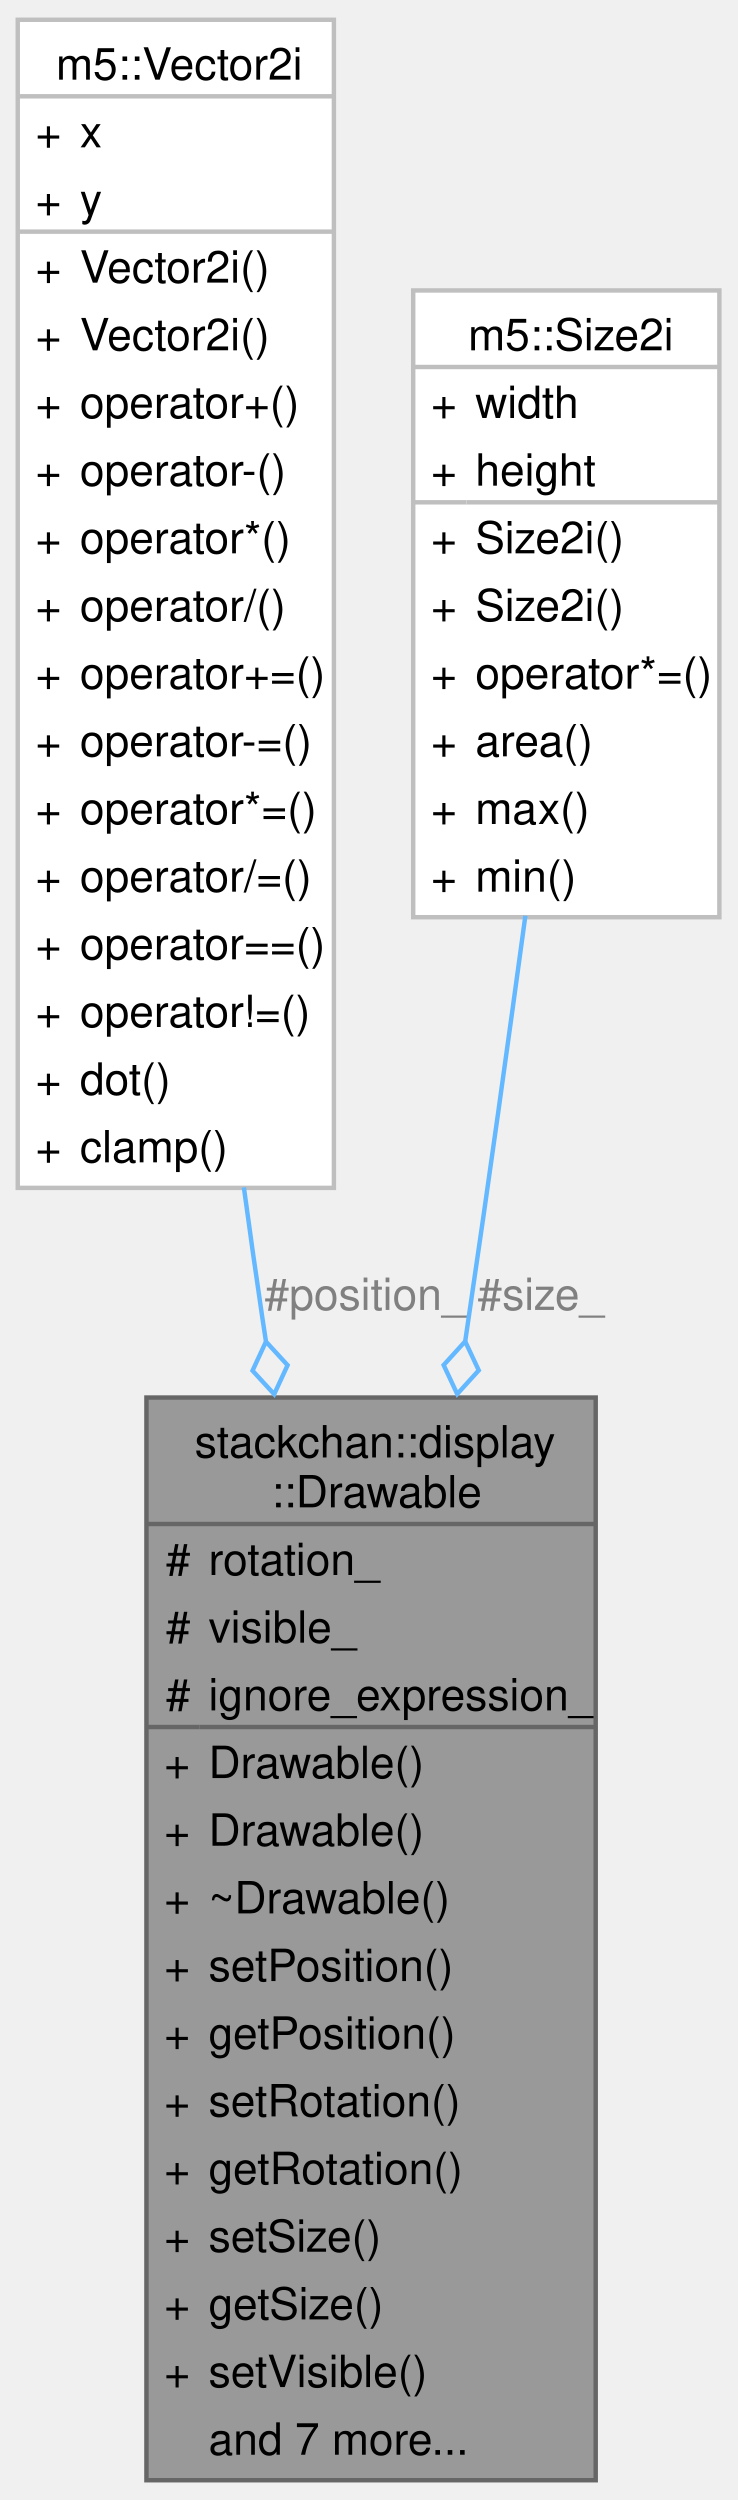
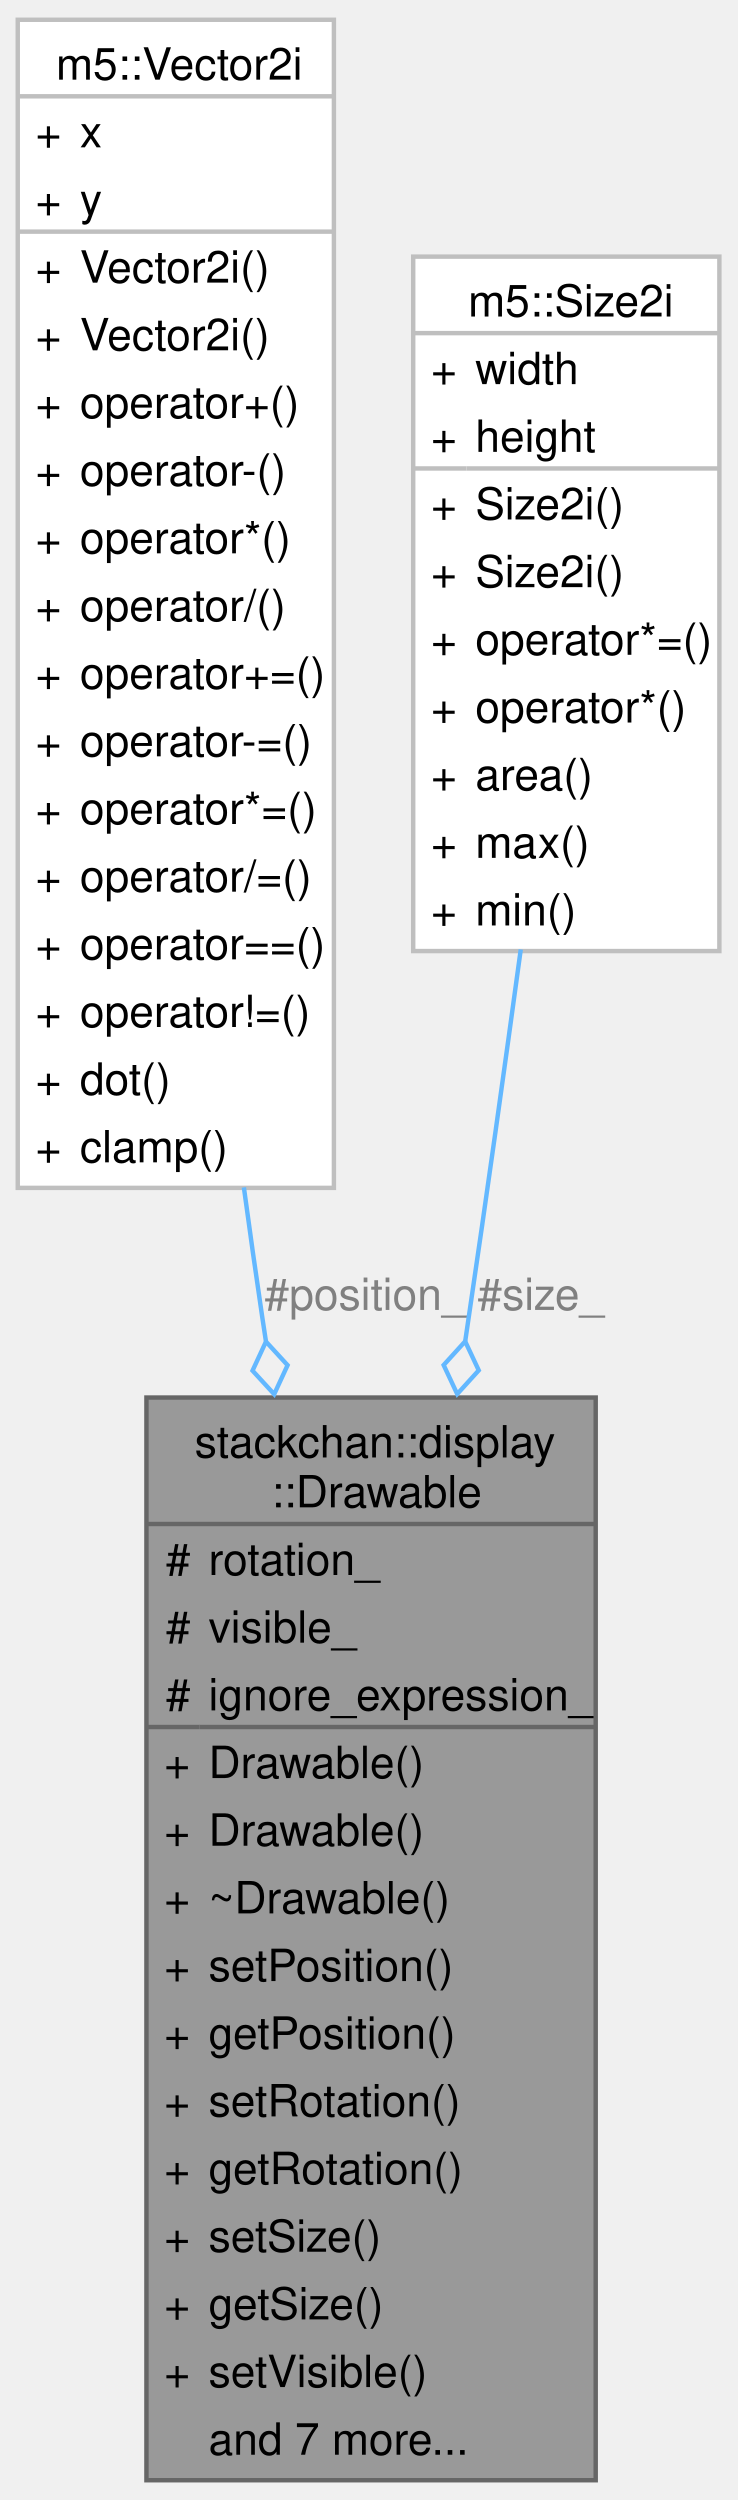
<svg xmlns="http://www.w3.org/2000/svg" xmlns:xlink="http://www.w3.org/1999/xlink" width="166pt" height="563pt" viewBox="0.00 0.00 166.12 562.50">
  <g id="graph0" class="graph" transform="scale(1 1) rotate(0) translate(4 558.5)">
    <g id="Node000001" class="node">
      <g id="a_Node000001">
        <a xlink:title=" ">
          <polygon fill="#999999" stroke="none" points="130.25,-244 29,-244 29,0 130.25,0 130.25,-244" />
          <text text-anchor="start" x="39.88" y="-230.5" font-family="Helvetica,sans-Serif" font-size="10.00">stackchan::display</text>
          <text text-anchor="start" x="57.12" y="-219.25" font-family="Helvetica,sans-Serif" font-size="10.00">::Drawable</text>
          <text text-anchor="start" x="33.38" y="-204" font-family="Helvetica,sans-Serif" font-size="10.00">#</text>
          <text text-anchor="start" x="43" y="-204" font-family="Helvetica,sans-Serif" font-size="10.00">rotation_</text>
          <text text-anchor="start" x="33.38" y="-188.75" font-family="Helvetica,sans-Serif" font-size="10.00">#</text>
          <text text-anchor="start" x="43" y="-188.75" font-family="Helvetica,sans-Serif" font-size="10.00">visible_</text>
          <text text-anchor="start" x="33.38" y="-173.5" font-family="Helvetica,sans-Serif" font-size="10.00">#</text>
          <text text-anchor="start" x="43" y="-173.5" font-family="Helvetica,sans-Serif" font-size="10.00">ignore_expression_</text>
          <text text-anchor="start" x="33" y="-158.25" font-family="Helvetica,sans-Serif" font-size="10.00">+</text>
          <text text-anchor="start" x="43" y="-158.25" font-family="Helvetica,sans-Serif" font-size="10.00">Drawable()</text>
          <text text-anchor="start" x="33" y="-143" font-family="Helvetica,sans-Serif" font-size="10.00">+</text>
          <text text-anchor="start" x="43" y="-143" font-family="Helvetica,sans-Serif" font-size="10.00">Drawable()</text>
          <text text-anchor="start" x="33" y="-127.75" font-family="Helvetica,sans-Serif" font-size="10.00">+</text>
          <text text-anchor="start" x="43" y="-127.75" font-family="Helvetica,sans-Serif" font-size="10.00">~Drawable()</text>
          <text text-anchor="start" x="33" y="-112.5" font-family="Helvetica,sans-Serif" font-size="10.00">+</text>
          <text text-anchor="start" x="43" y="-112.5" font-family="Helvetica,sans-Serif" font-size="10.00">setPosition()</text>
          <text text-anchor="start" x="33" y="-97.25" font-family="Helvetica,sans-Serif" font-size="10.00">+</text>
          <text text-anchor="start" x="43" y="-97.25" font-family="Helvetica,sans-Serif" font-size="10.00">getPosition()</text>
          <text text-anchor="start" x="33" y="-82" font-family="Helvetica,sans-Serif" font-size="10.00">+</text>
          <text text-anchor="start" x="43" y="-82" font-family="Helvetica,sans-Serif" font-size="10.00">setRotation()</text>
          <text text-anchor="start" x="33" y="-66.75" font-family="Helvetica,sans-Serif" font-size="10.00">+</text>
          <text text-anchor="start" x="43" y="-66.75" font-family="Helvetica,sans-Serif" font-size="10.00">getRotation()</text>
          <text text-anchor="start" x="33" y="-51.5" font-family="Helvetica,sans-Serif" font-size="10.00">+</text>
          <text text-anchor="start" x="43" y="-51.5" font-family="Helvetica,sans-Serif" font-size="10.00">setSize()</text>
          <text text-anchor="start" x="33" y="-36.25" font-family="Helvetica,sans-Serif" font-size="10.00">+</text>
          <text text-anchor="start" x="43" y="-36.25" font-family="Helvetica,sans-Serif" font-size="10.00">getSize()</text>
          <text text-anchor="start" x="33" y="-21" font-family="Helvetica,sans-Serif" font-size="10.00">+</text>
          <text text-anchor="start" x="43" y="-21" font-family="Helvetica,sans-Serif" font-size="10.00">setVisible()</text>
          <text text-anchor="start" x="43" y="-5.75" font-family="Helvetica,sans-Serif" font-size="10.00">and 7 more...</text>
          <polygon fill="#666666" stroke="#666666" points="29,-215.5 29,-215.5 130.25,-215.5 130.25,-215.5 29,-215.5" />
          <polygon fill="#666666" stroke="#666666" points="29,-169.75 29,-169.75 41,-169.75 41,-169.75 29,-169.75" />
          <polygon fill="#666666" stroke="#666666" points="41,-169.75 41,-169.75 130.25,-169.75 130.25,-169.75 41,-169.75" />
          <polygon fill="none" stroke="#666666" points="29,0 29,-244 130.25,-244 130.25,0 29,0" />
        </a>
      </g>
    </g>
    <g id="Node000002" class="node">
      <g id="a_Node000002">
        <a xlink:href="classm5_1_1_vector2i.html" target="_top" xlink:title=" ">
          <polygon fill="white" stroke="none" points="71.25,-554.5 0,-554.5 0,-291.25 71.25,-291.25 71.25,-554.5" />
          <text text-anchor="start" x="8.62" y="-541" font-family="Helvetica,sans-Serif" font-size="10.00">m5::Vector2i</text>
          <text text-anchor="start" x="4" y="-525.75" font-family="Helvetica,sans-Serif" font-size="10.00">+</text>
          <text text-anchor="start" x="14" y="-525.75" font-family="Helvetica,sans-Serif" font-size="10.00">x</text>
          <text text-anchor="start" x="4" y="-510.5" font-family="Helvetica,sans-Serif" font-size="10.00">+</text>
          <text text-anchor="start" x="14" y="-510.5" font-family="Helvetica,sans-Serif" font-size="10.00">y</text>
          <text text-anchor="start" x="4" y="-495.25" font-family="Helvetica,sans-Serif" font-size="10.00">+</text>
          <text text-anchor="start" x="14" y="-495.25" font-family="Helvetica,sans-Serif" font-size="10.00">Vector2i()</text>
          <text text-anchor="start" x="4" y="-480" font-family="Helvetica,sans-Serif" font-size="10.00">+</text>
          <text text-anchor="start" x="14" y="-480" font-family="Helvetica,sans-Serif" font-size="10.00">Vector2i()</text>
          <text text-anchor="start" x="4" y="-464.75" font-family="Helvetica,sans-Serif" font-size="10.00">+</text>
          <text text-anchor="start" x="14" y="-464.75" font-family="Helvetica,sans-Serif" font-size="10.00">operator+()</text>
          <text text-anchor="start" x="4" y="-449.5" font-family="Helvetica,sans-Serif" font-size="10.00">+</text>
          <text text-anchor="start" x="14" y="-449.5" font-family="Helvetica,sans-Serif" font-size="10.00">operator-()</text>
          <text text-anchor="start" x="4" y="-434.25" font-family="Helvetica,sans-Serif" font-size="10.00">+</text>
          <text text-anchor="start" x="14" y="-434.25" font-family="Helvetica,sans-Serif" font-size="10.00">operator*()</text>
          <text text-anchor="start" x="4" y="-419" font-family="Helvetica,sans-Serif" font-size="10.00">+</text>
          <text text-anchor="start" x="14" y="-419" font-family="Helvetica,sans-Serif" font-size="10.00">operator/()</text>
          <text text-anchor="start" x="4" y="-403.75" font-family="Helvetica,sans-Serif" font-size="10.00">+</text>
          <text text-anchor="start" x="14" y="-403.75" font-family="Helvetica,sans-Serif" font-size="10.00">operator+=()</text>
          <text text-anchor="start" x="4" y="-388.5" font-family="Helvetica,sans-Serif" font-size="10.00">+</text>
          <text text-anchor="start" x="14" y="-388.5" font-family="Helvetica,sans-Serif" font-size="10.00">operator-=()</text>
          <text text-anchor="start" x="4" y="-373.25" font-family="Helvetica,sans-Serif" font-size="10.00">+</text>
          <text text-anchor="start" x="14" y="-373.25" font-family="Helvetica,sans-Serif" font-size="10.00">operator*=()</text>
          <text text-anchor="start" x="4" y="-358" font-family="Helvetica,sans-Serif" font-size="10.00">+</text>
          <text text-anchor="start" x="14" y="-358" font-family="Helvetica,sans-Serif" font-size="10.00">operator/=()</text>
          <text text-anchor="start" x="4" y="-342.75" font-family="Helvetica,sans-Serif" font-size="10.00">+</text>
          <text text-anchor="start" x="14" y="-342.75" font-family="Helvetica,sans-Serif" font-size="10.00">operator==()</text>
          <text text-anchor="start" x="4" y="-327.5" font-family="Helvetica,sans-Serif" font-size="10.00">+</text>
          <text text-anchor="start" x="14" y="-327.5" font-family="Helvetica,sans-Serif" font-size="10.00">operator!=()</text>
          <text text-anchor="start" x="4" y="-312.25" font-family="Helvetica,sans-Serif" font-size="10.00">+</text>
          <text text-anchor="start" x="14" y="-312.25" font-family="Helvetica,sans-Serif" font-size="10.00">dot()</text>
          <text text-anchor="start" x="4" y="-297" font-family="Helvetica,sans-Serif" font-size="10.00">+</text>
          <text text-anchor="start" x="14" y="-297" font-family="Helvetica,sans-Serif" font-size="10.00">clamp()</text>
          <polygon fill="#bfbfbf" stroke="#bfbfbf" points="0,-537.25 0,-537.25 71.25,-537.25 71.25,-537.25 0,-537.25" />
          <polygon fill="#bfbfbf" stroke="#bfbfbf" points="0,-506.75 0,-506.75 12,-506.75 12,-506.75 0,-506.75" />
          <polygon fill="#bfbfbf" stroke="#bfbfbf" points="12,-506.75 12,-506.75 71.25,-506.75 71.25,-506.75 12,-506.75" />
          <polygon fill="none" stroke="#bfbfbf" points="0,-291.25 0,-554.5 71.25,-554.5 71.25,-291.25 0,-291.25" />
        </a>
      </g>
    </g>
    <g id="edge1_Node000001_Node000002" class="edge">
      <g id="a_edge1_Node000001_Node000002">
        <a xlink:title=" ">
          <path fill="none" stroke="#63b8ff" d="M50.96,-291.36C52.31,-281.41 53.7,-271.54 55.12,-262 55.39,-260.24 55.66,-258.46 55.93,-256.68" />
          <polygon fill="none" stroke="#63b8ff" points="55.94,-256.6 52.91,-250.06 57.79,-244.75 60.81,-251.29 55.94,-256.6" />
        </a>
      </g>
      <text text-anchor="middle" x="78.38" y="-263.75" font-family="Helvetica,sans-Serif" font-size="10.00" fill="grey"> #position_</text>
    </g>
    <g id="Node000003" class="node">
      <g id="a_Node000003">
        <a xlink:href="classm5_1_1_size2i.html" target="_top" xlink:title=" ">
-           <polygon fill="white" stroke="none" points="158.12,-493.5 89.12,-493.5 89.12,-352.25 158.12,-352.25 158.12,-493.5" />
-           <text text-anchor="start" x="101.5" y="-480" font-family="Helvetica,sans-Serif" font-size="10.00">m5::Size2i</text>
-           <text text-anchor="start" x="93.12" y="-464.75" font-family="Helvetica,sans-Serif" font-size="10.00">+</text>
-           <text text-anchor="start" x="103.12" y="-464.75" font-family="Helvetica,sans-Serif" font-size="10.00">width</text>
-           <text text-anchor="start" x="93.12" y="-449.5" font-family="Helvetica,sans-Serif" font-size="10.00">+</text>
-           <text text-anchor="start" x="103.12" y="-449.5" font-family="Helvetica,sans-Serif" font-size="10.00">height</text>
-           <text text-anchor="start" x="93.12" y="-434.25" font-family="Helvetica,sans-Serif" font-size="10.00">+</text>
-           <text text-anchor="start" x="103.12" y="-434.25" font-family="Helvetica,sans-Serif" font-size="10.00">Size2i()</text>
-           <text text-anchor="start" x="93.12" y="-419" font-family="Helvetica,sans-Serif" font-size="10.00">+</text>
-           <text text-anchor="start" x="103.12" y="-419" font-family="Helvetica,sans-Serif" font-size="10.00">Size2i()</text>
-           <text text-anchor="start" x="93.12" y="-403.75" font-family="Helvetica,sans-Serif" font-size="10.00">+</text>
-           <text text-anchor="start" x="103.12" y="-403.75" font-family="Helvetica,sans-Serif" font-size="10.00">operator*=()</text>
-           <text text-anchor="start" x="93.12" y="-388.5" font-family="Helvetica,sans-Serif" font-size="10.00">+</text>
-           <text text-anchor="start" x="103.12" y="-388.5" font-family="Helvetica,sans-Serif" font-size="10.00">area()</text>
-           <text text-anchor="start" x="93.12" y="-373.25" font-family="Helvetica,sans-Serif" font-size="10.00">+</text>
-           <text text-anchor="start" x="103.12" y="-373.25" font-family="Helvetica,sans-Serif" font-size="10.00">max()</text>
-           <text text-anchor="start" x="93.12" y="-358" font-family="Helvetica,sans-Serif" font-size="10.00">+</text>
-           <text text-anchor="start" x="103.12" y="-358" font-family="Helvetica,sans-Serif" font-size="10.00">min()</text>
-           <polygon fill="#bfbfbf" stroke="#bfbfbf" points="89.12,-476.25 89.12,-476.25 158.12,-476.25 158.12,-476.25 89.12,-476.25" />
-           <polygon fill="#bfbfbf" stroke="#bfbfbf" points="89.12,-445.75 89.12,-445.75 101.12,-445.75 101.12,-445.75 89.12,-445.75" />
-           <polygon fill="#bfbfbf" stroke="#bfbfbf" points="101.12,-445.75 101.12,-445.75 158.12,-445.75 158.12,-445.75 101.12,-445.75" />
-           <polygon fill="none" stroke="#bfbfbf" points="89.12,-352.25 89.12,-493.5 158.12,-493.5 158.12,-352.25 89.12,-352.25" />
+           <polygon fill="white" stroke="none" points="158.12,-501.12 89.12,-501.12 89.12,-344.62 158.12,-344.62 158.12,-501.12" />
+           <text text-anchor="start" x="101.5" y="-487.62" font-family="Helvetica,sans-Serif" font-size="10.00">m5::Size2i</text>
+           <text text-anchor="start" x="93.12" y="-472.38" font-family="Helvetica,sans-Serif" font-size="10.00">+</text>
+           <text text-anchor="start" x="103.12" y="-472.38" font-family="Helvetica,sans-Serif" font-size="10.00">width</text>
+           <text text-anchor="start" x="93.12" y="-457.12" font-family="Helvetica,sans-Serif" font-size="10.00">+</text>
+           <text text-anchor="start" x="103.12" y="-457.12" font-family="Helvetica,sans-Serif" font-size="10.00">height</text>
+           <text text-anchor="start" x="93.12" y="-441.88" font-family="Helvetica,sans-Serif" font-size="10.00">+</text>
+           <text text-anchor="start" x="103.12" y="-441.88" font-family="Helvetica,sans-Serif" font-size="10.00">Size2i()</text>
+           <text text-anchor="start" x="93.12" y="-426.62" font-family="Helvetica,sans-Serif" font-size="10.00">+</text>
+           <text text-anchor="start" x="103.12" y="-426.62" font-family="Helvetica,sans-Serif" font-size="10.00">Size2i()</text>
+           <text text-anchor="start" x="93.12" y="-411.38" font-family="Helvetica,sans-Serif" font-size="10.00">+</text>
+           <text text-anchor="start" x="103.12" y="-411.38" font-family="Helvetica,sans-Serif" font-size="10.00">operator*=()</text>
+           <text text-anchor="start" x="93.12" y="-396.12" font-family="Helvetica,sans-Serif" font-size="10.00">+</text>
+           <text text-anchor="start" x="103.12" y="-396.12" font-family="Helvetica,sans-Serif" font-size="10.00">operator*()</text>
+           <text text-anchor="start" x="93.12" y="-380.88" font-family="Helvetica,sans-Serif" font-size="10.00">+</text>
+           <text text-anchor="start" x="103.12" y="-380.88" font-family="Helvetica,sans-Serif" font-size="10.00">area()</text>
+           <text text-anchor="start" x="93.12" y="-365.62" font-family="Helvetica,sans-Serif" font-size="10.00">+</text>
+           <text text-anchor="start" x="103.12" y="-365.62" font-family="Helvetica,sans-Serif" font-size="10.00">max()</text>
+           <text text-anchor="start" x="93.12" y="-350.38" font-family="Helvetica,sans-Serif" font-size="10.00">+</text>
+           <text text-anchor="start" x="103.12" y="-350.38" font-family="Helvetica,sans-Serif" font-size="10.00">min()</text>
+           <polygon fill="#bfbfbf" stroke="#bfbfbf" points="89.12,-483.88 89.12,-483.88 158.12,-483.88 158.12,-483.88 89.12,-483.88" />
+           <polygon fill="#bfbfbf" stroke="#bfbfbf" points="89.12,-453.38 89.12,-453.38 101.12,-453.38 101.12,-453.38 89.12,-453.38" />
+           <polygon fill="#bfbfbf" stroke="#bfbfbf" points="101.12,-453.38 101.12,-453.38 158.12,-453.38 158.12,-453.38 101.12,-453.38" />
+           <polygon fill="none" stroke="#bfbfbf" points="89.12,-344.62 89.12,-501.12 158.12,-501.12 158.12,-344.62 89.12,-344.62" />
        </a>
      </g>
    </g>
    <g id="edge2_Node000001_Node000003" class="edge">
      <g id="a_edge2_Node000001_Node000003">
        <a xlink:title=" ">
-           <path fill="none" stroke="#63b8ff" d="M114.4,-352.58C110.57,-324.45 106.01,-291.66 101.62,-262 101.36,-260.24 101.1,-258.47 100.84,-256.69" />
+           <path fill="none" stroke="#63b8ff" d="M113.36,-344.98C109.77,-318.65 105.62,-289.02 101.62,-262 101.36,-260.24 101.1,-258.47 100.84,-256.69" />
          <polygon fill="none" stroke="#63b8ff" points="100.83,-256.66 95.98,-251.32 99.04,-244.79 103.89,-250.13 100.83,-256.66" />
        </a>
      </g>
      <text text-anchor="middle" x="117.89" y="-263.75" font-family="Helvetica,sans-Serif" font-size="10.00" fill="grey"> #size_</text>
    </g>
  </g>
</svg>
